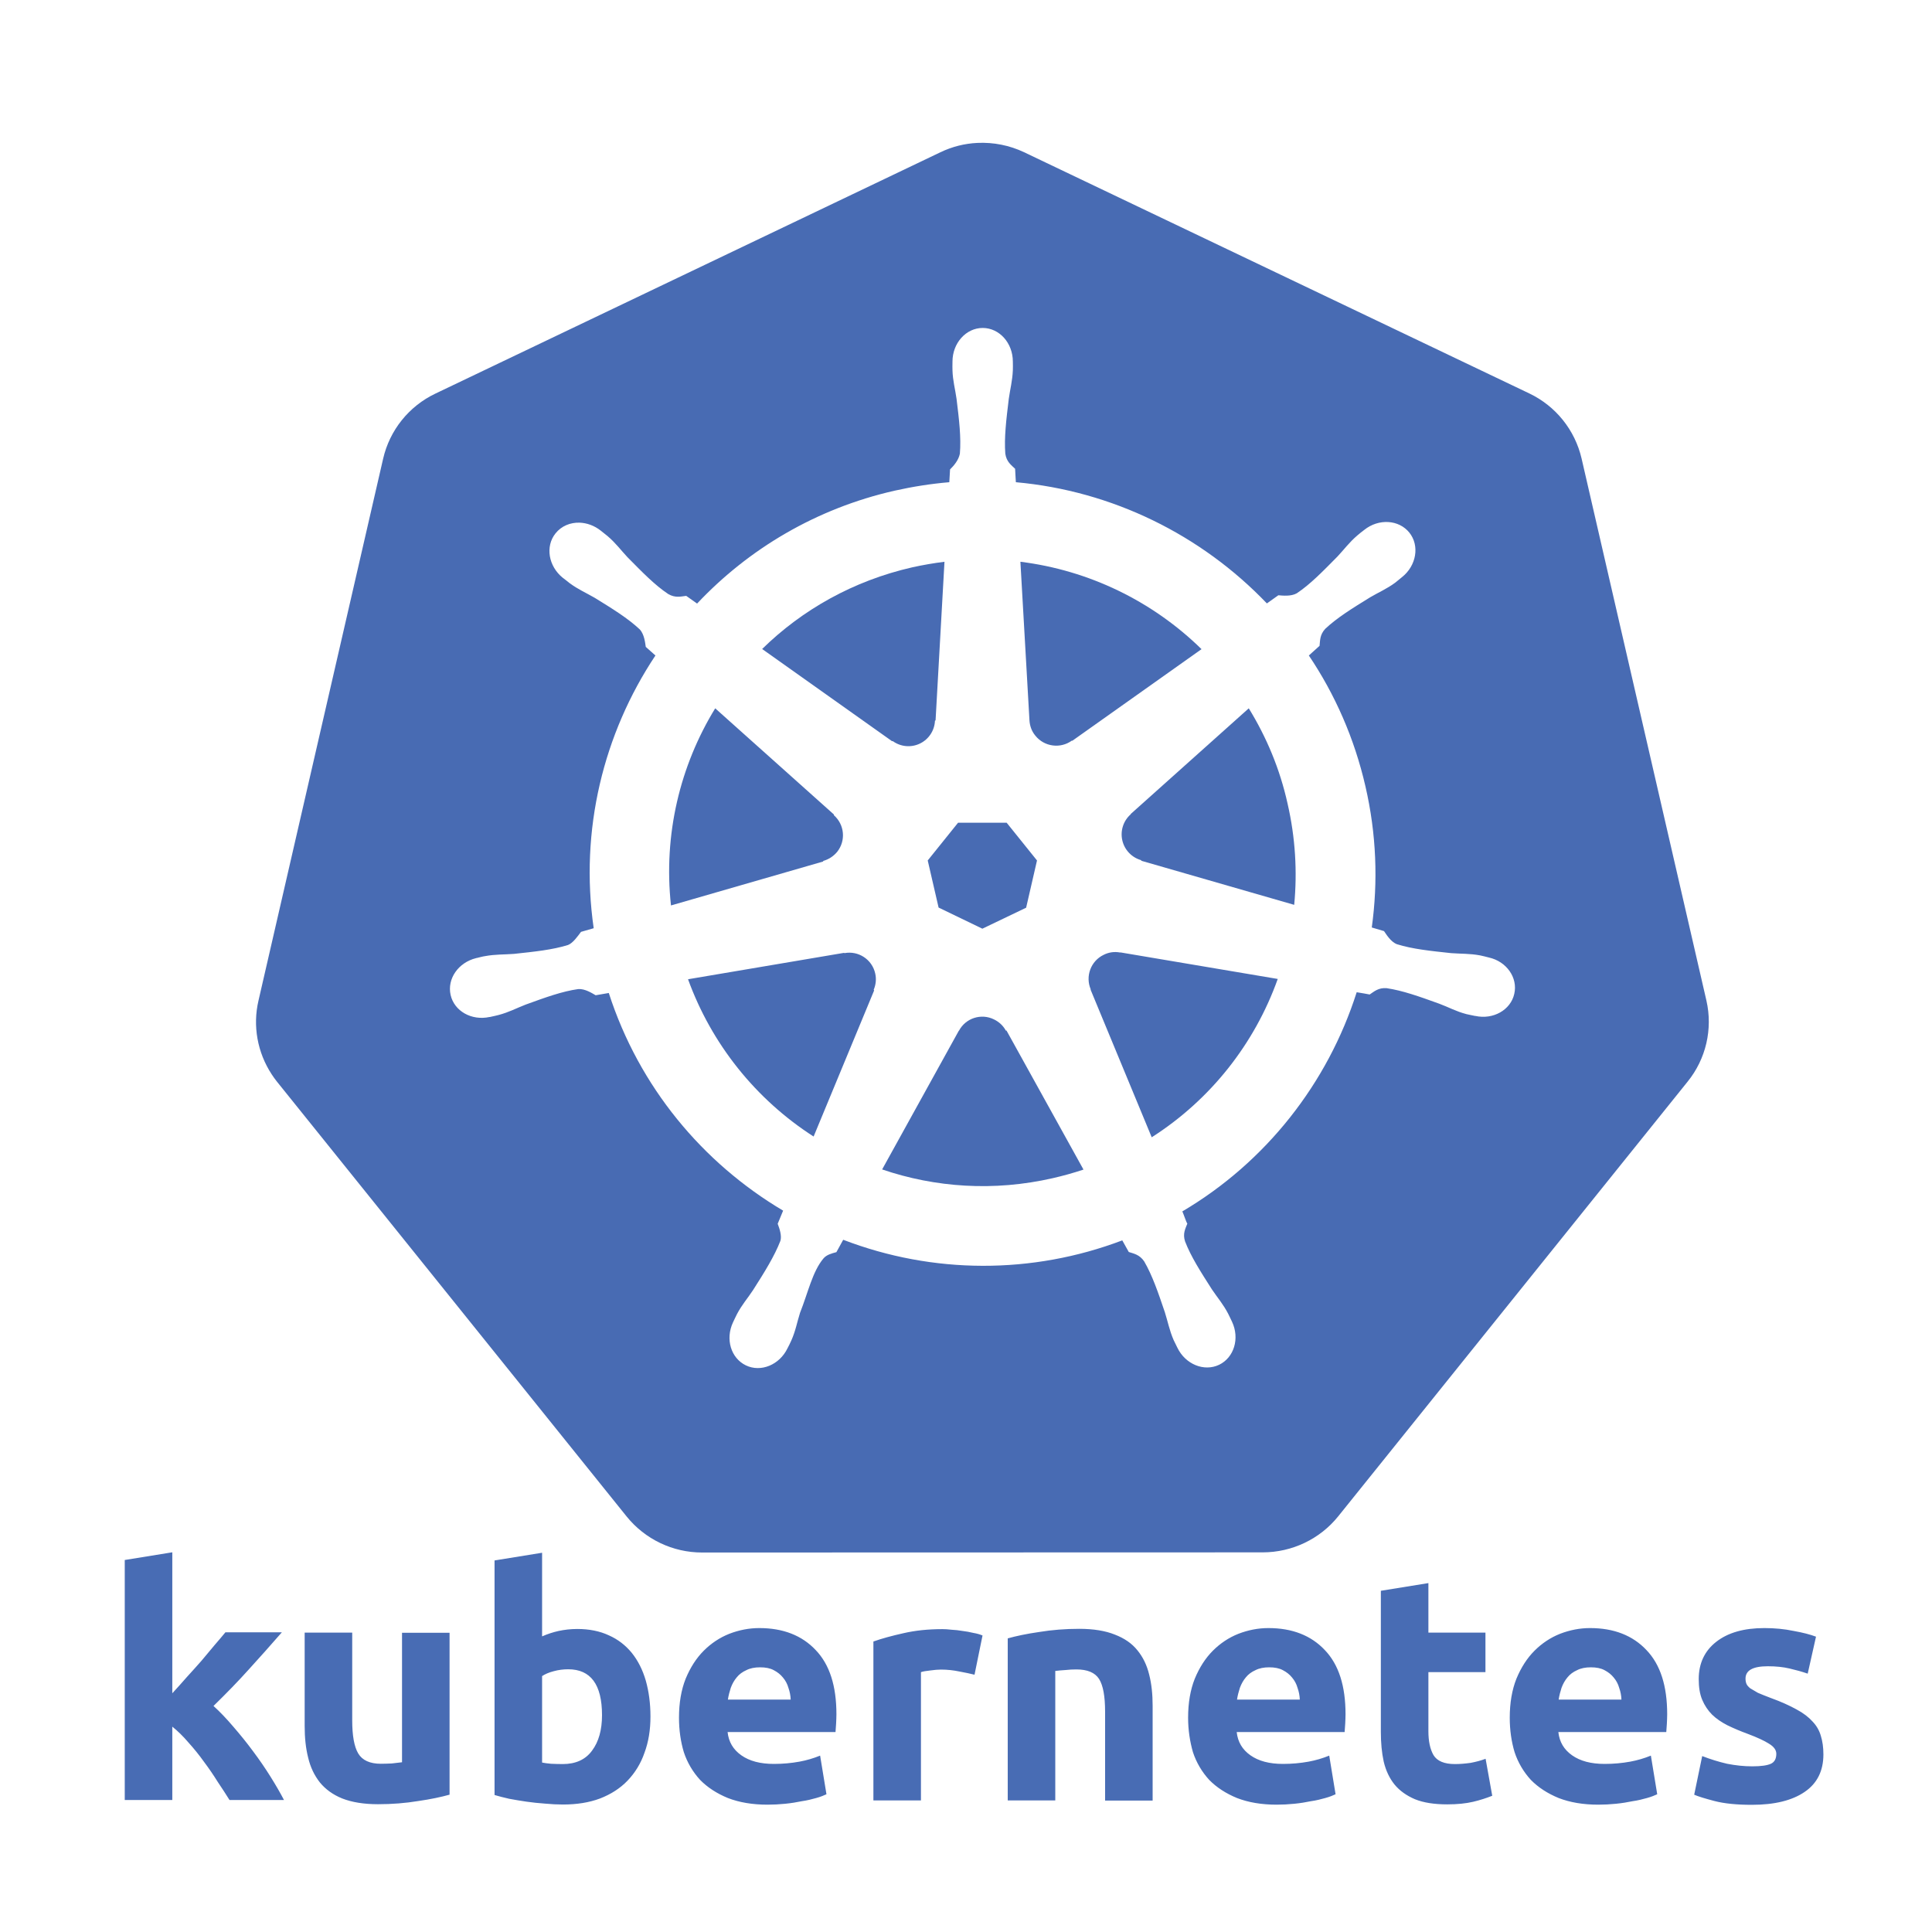
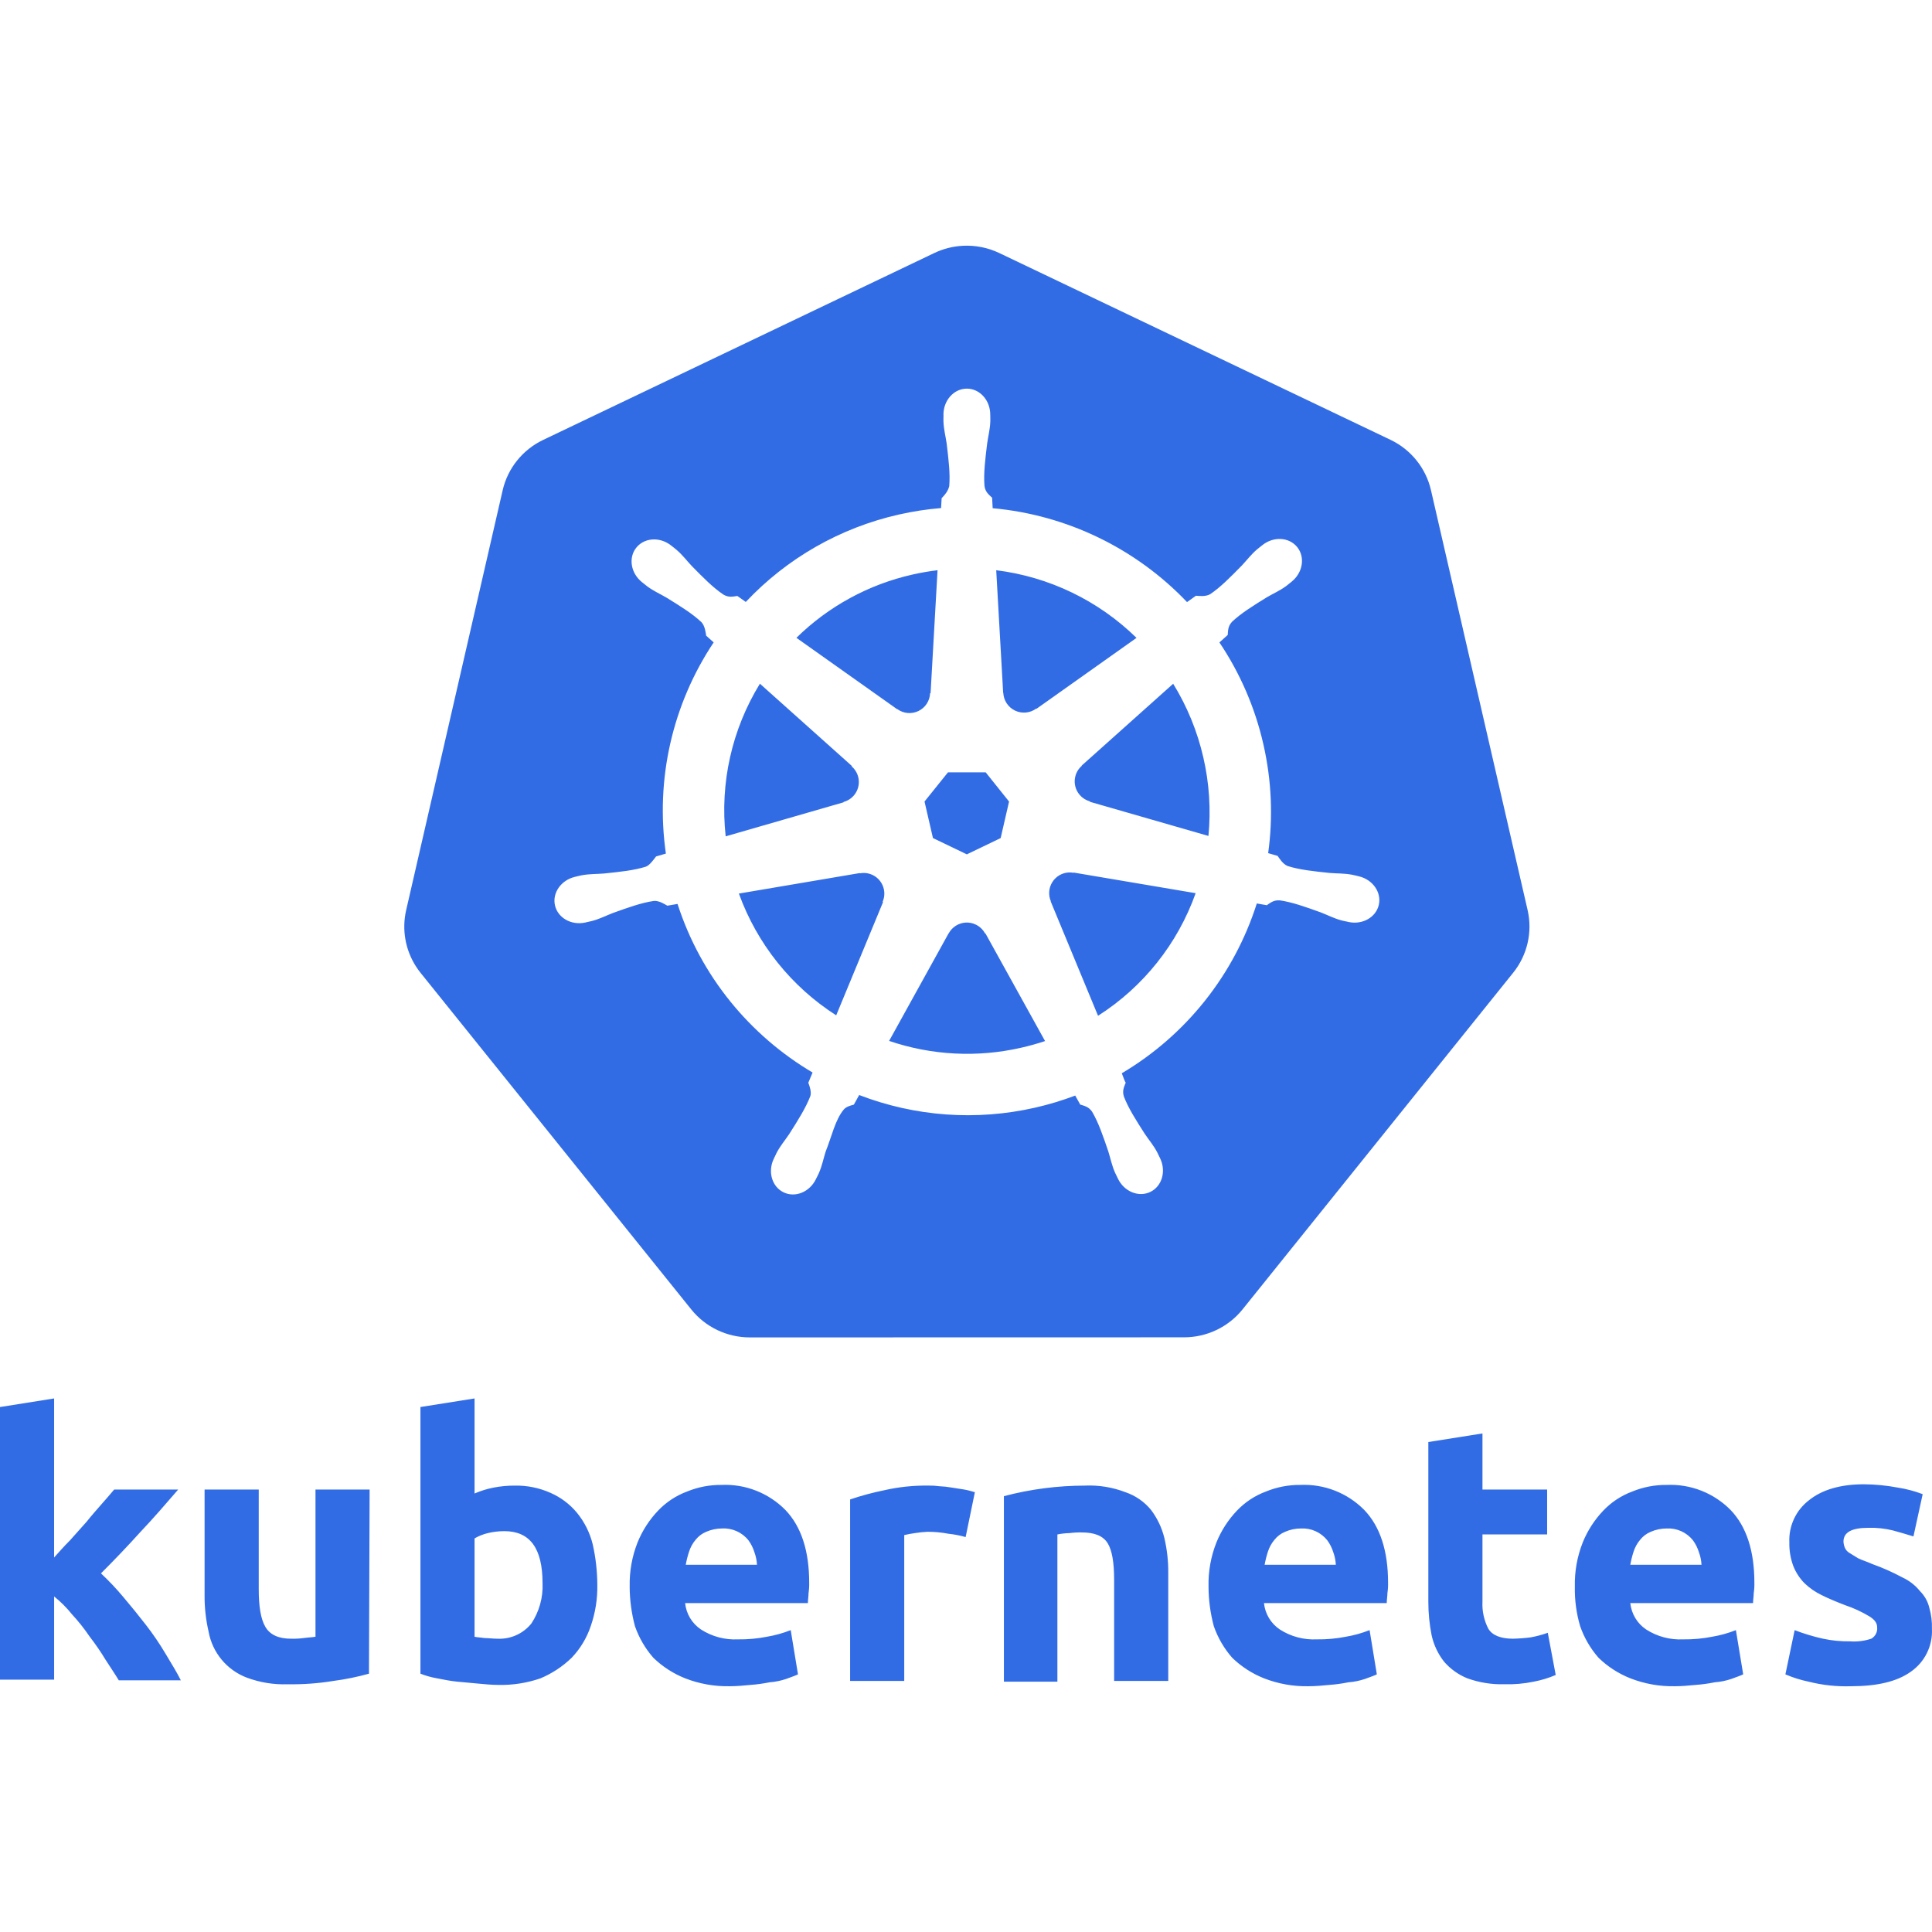
<svg xmlns="http://www.w3.org/2000/svg" viewBox="0 0 128 128">
-   <g fill="#486bb3">
-     <path d="M59.144 49.098a1.762 1.762 0 002.8-1.35l.04-.02.59-10.51c-.71.09-1.42.21-2.14.37-3.9.89-7.29 2.81-9.94 5.41l8.61 6.11.04-.01zM57.984 64.488a1.757 1.757 0 00-2.04-1.34l-.02-.02-10.34 1.75a20.84 20.84 0 008.32 10.42l4.01-9.68-.03-.04c.14-.33.19-.71.1-1.09zM54.544 57.038c.35-.1.67-.3.92-.6.59-.74.49-1.81-.22-2.43l.01-.04-7.87-7.04c-2.33 3.8-3.44 8.36-2.93 13.06l10.08-2.91.01-.04zM62.184 60.128l2.9 1.4 2.9-1.39.72-3.13-2.01-2.5h-3.22l-2.01 2.5zM68.204 47.718c.02.36.14.72.39 1.02.59.74 1.66.88 2.42.33l.03.01 8.56-6.07a20.815 20.815 0 00-12-5.79l.6 10.5zM74.214 63.108a1.68 1.68 0 00-1.09.15c-.86.41-1.23 1.43-.86 2.29l-.01.02 4.05 9.78c3.9-2.49 6.82-6.2 8.35-10.49l-10.43-1.76-.01.01zM66.644 68.288c-.17-.32-.44-.58-.79-.75a1.748 1.748 0 00-2.32.75h-.01l-5.08 9.19c3.52 1.2 7.4 1.47 11.3.58.7-.16 1.38-.35 2.04-.57l-5.1-9.21h-.04z" />
-     <path d="M113.054 66.288l-8.27-35.91a6.375 6.375 0 00-3.46-4.31l-33.47-15.98c-.97-.46-2.03-.67-3.1-.62-.85.04-1.68.25-2.45.62l-33.46 15.99a6.353 6.353 0 00-3.46 4.31l-8.26 35.91c-.39 1.67-.07 3.43.87 4.87.11.17.23.34.36.5l23.16 28.8a6.418 6.418 0 005 2.39l37.14-.01c1.95 0 3.79-.88 5-2.38l23.15-28.8a6.306 6.306 0 001.25-5.38zm-12.73-.44c-.24 1.07-1.4 1.72-2.58 1.46h-.03c-.01 0-.03-.01-.04-.01-.17-.04-.37-.07-.52-.11-.69-.18-1.18-.46-1.8-.69-1.33-.48-2.42-.87-3.49-1.03-.54-.04-.82.22-1.12.42-.15-.03-.6-.11-.86-.15-1.92 6.03-6.01 11.25-11.55 14.52.1.23.26.72.33.81-.13.34-.32.66-.15 1.18.39 1.01 1.02 1.99 1.78 3.18.37.55.74.97 1.07 1.6.08.15.18.38.26.54.52 1.1.14 2.37-.85 2.85-1 .48-2.24-.03-2.77-1.13-.08-.16-.18-.37-.25-.51-.28-.65-.38-1.21-.58-1.84-.45-1.33-.83-2.44-1.37-3.37-.31-.45-.68-.51-1.02-.62-.06-.11-.3-.54-.43-.77a25.92 25.92 0 01-18.49-.04l-.45.82c-.34.09-.66.18-.86.42-.73.87-1.02 2.27-1.55 3.6-.2.63-.29 1.19-.58 1.84-.06.15-.17.35-.25.51-.53 1.1-1.77 1.61-2.76 1.13-.99-.48-1.37-1.74-.85-2.85.08-.16.18-.39.26-.54.33-.63.71-1.05 1.07-1.6.76-1.19 1.42-2.25 1.81-3.26.1-.33-.05-.79-.18-1.13l.36-.87c-5.33-3.16-9.54-8.19-11.55-14.42l-.87.15c-.23-.13-.7-.44-1.15-.41-1.07.15-2.17.55-3.49 1.03-.62.24-1.11.51-1.8.69-.14.04-.35.08-.52.12-.01 0-.03.01-.04.01h-.03c-1.19.26-2.34-.39-2.58-1.46-.24-1.07.51-2.15 1.69-2.44.01 0 .02-.01.03-.01h.02c.17-.04.38-.1.53-.12.7-.13 1.26-.1 1.92-.15 1.4-.15 2.56-.27 3.59-.59.33-.13.64-.58.86-.87l.84-.24c-.94-6.51.65-12.9 4.09-18.07l-.64-.57c-.04-.25-.09-.83-.4-1.16-.79-.74-1.78-1.35-2.98-2.09-.57-.33-1.09-.55-1.66-.97-.12-.09-.28-.23-.42-.33-.01-.01-.02-.01-.03-.02-.96-.77-1.18-2.09-.49-2.95.39-.49.98-.73 1.6-.71.48.02.97.19 1.4.53.14.11.32.25.45.36.54.46.87.92 1.32 1.4.99 1 1.8 1.84 2.7 2.44.47.27.83.16 1.19.12.12.08.5.36.72.51 3.41-3.62 7.89-6.3 13.09-7.48 1.21-.27 2.42-.46 3.62-.56l.05-.85c.27-.26.57-.63.65-1.04.09-1.08-.05-2.24-.22-3.63-.09-.65-.25-1.2-.27-1.9-.01-.15 0-.35 0-.51v-.06c0-1.23.9-2.23 2-2.23 1.11 0 2 1 2 2.23 0 .17.01.41 0 .57-.03.71-.18 1.25-.27 1.9-.17 1.4-.31 2.56-.23 3.63.08.54.39.75.65 1 .01.15.03.63.05.89 6.37.57 12.28 3.48 16.63 8.03l.76-.54c.26.02.83.09 1.22-.13.9-.6 1.71-1.44 2.7-2.44.45-.48.78-.94 1.32-1.4.12-.11.31-.25.45-.36.96-.77 2.3-.68 2.99.18s.47 2.19-.49 2.95c-.14.11-.31.26-.44.36-.57.42-1.1.64-1.66.97-1.2.74-2.19 1.35-2.98 2.09-.37.4-.34.77-.38 1.13l-.71.64c1.73 2.57 3.02 5.49 3.75 8.67.73 3.16.84 6.32.42 9.35l.81.24c.15.21.44.71.86.87 1.03.32 2.19.44 3.59.59.66.05 1.22.02 1.92.15.17.03.41.1.58.14 1.17.26 1.93 1.34 1.68 2.41z" />
-     <path d="M82.734 46.928l-7.82 7v.02a1.774 1.774 0 00.69 3.04l.01.04 10.13 2.92c.21-2.19.08-4.45-.44-6.71-.51-2.3-1.4-4.41-2.57-6.31z" />
-   </g>
-   <g fill="#486cb4">
-     <path d="M11.425 112.174c.31-.34.63-.69.95-1.06.34-.37.66-.73.97-1.08.31-.37.6-.71.87-1.04.28-.32.52-.61.72-.85h3.74c-.75.86-1.48 1.68-2.2 2.47-.7.78-1.48 1.58-2.33 2.41.42.38.86.84 1.31 1.37.45.52.89 1.06 1.31 1.63.42.56.81 1.13 1.16 1.69.35.56.65 1.08.89 1.54h-3.61c-.23-.37-.49-.77-.78-1.2-.28-.45-.58-.89-.91-1.33-.32-.45-.67-.88-1.04-1.29-.35-.41-.7-.75-1.06-1.04v4.86h-3.15v-15.9l3.15-.51v9.33M29.775 118.904c-.54.15-1.23.3-2.07.42-.85.14-1.73.21-2.66.21-.94 0-1.73-.13-2.37-.38-.62-.25-1.11-.61-1.48-1.06-.37-.47-.63-1.01-.78-1.65-.16-.63-.23-1.33-.23-2.09v-6.19h3.15v5.81c0 1.01.13 1.75.4 2.2.27.45.77.68 1.5.68.23 0 .47-.01.72-.02.25-.03.48-.06.68-.08v-8.58h3.15v10.73M39.885 113.634c0-2.03-.75-3.04-2.24-3.04-.32 0-.65.04-.97.13-.31.08-.56.19-.76.32v5.73c.16.03.35.06.59.08.24.01.5.02.78.02.86 0 1.51-.3 1.94-.89.44-.59.66-1.37.66-2.35m3.21.09c0 .89-.13 1.69-.4 2.41a4.98 4.98 0 01-1.12 1.84c-.49.51-1.1.9-1.82 1.18-.72.27-1.54.4-2.45.4-.38 0-.78-.02-1.2-.06-.41-.03-.82-.07-1.23-.13-.39-.06-.78-.12-1.14-.19-.37-.08-.69-.17-.97-.25v-15.54l3.15-.51v5.54a5.9 5.9 0 011.1-.36c.38-.08.79-.13 1.23-.13.79 0 1.49.14 2.09.42.61.27 1.11.66 1.52 1.16.41.51.72 1.12.93 1.84.2.71.31 1.5.31 2.38M44.985 113.804c0-.99.15-1.85.44-2.58.31-.75.71-1.37 1.2-1.86s1.06-.87 1.69-1.12c.65-.25 1.31-.38 1.99-.38 1.58 0 2.83.49 3.74 1.46.92.96 1.37 2.37 1.37 4.25 0 .18-.01.39-.02.61-.01.21-.03.4-.04.57h-7.15c.07.65.37 1.16.91 1.54.54.38 1.25.57 2.16.57.58 0 1.14-.05 1.69-.15a6.93 6.93 0 001.37-.4l.42 2.56c-.17.08-.39.17-.68.25-.28.08-.6.16-.95.21-.34.07-.7.13-1.1.17-.39.04-.79.06-1.18.06-1 0-1.87-.15-2.62-.44-.73-.3-1.35-.7-1.84-1.2a5.06 5.06 0 01-1.08-1.84c-.21-.7-.32-1.46-.32-2.28m7.4-1.2a2.57 2.57 0 00-.15-.78c-.07-.25-.19-.48-.36-.68-.16-.2-.36-.36-.61-.49-.24-.13-.54-.19-.91-.19-.35 0-.66.06-.91.19-.25.11-.47.27-.63.47-.17.2-.3.43-.4.7-.08.25-.15.51-.19.78h4.16M64.565 110.954c-.28-.07-.61-.14-.99-.21a5.95 5.95 0 00-1.23-.13c-.2 0-.44.02-.72.06-.27.03-.47.06-.61.11v8.5h-3.15v-10.53c.56-.2 1.23-.38 1.99-.55.78-.18 1.63-.27 2.58-.27.17 0 .37.01.61.04.24.01.48.04.72.08.24.03.48.07.72.13.24.04.44.1.61.17l-.53 2.6M66.775 108.544c.54-.15 1.23-.3 2.07-.42.85-.14 1.73-.21 2.66-.21.94 0 1.73.13 2.35.38.63.24 1.13.58 1.5 1.04.37.45.63.99.78 1.61.16.62.23 1.31.23 2.07v6.28h-3.15v-5.9c0-1.01-.13-1.73-.4-2.16-.27-.42-.77-.63-1.5-.63-.23 0-.47.01-.72.04-.25.01-.48.04-.68.06v8.58h-3.15v-10.74M78.715 113.804c0-.99.15-1.85.44-2.58.31-.75.71-1.37 1.2-1.86s1.06-.87 1.69-1.12c.65-.25 1.31-.38 1.99-.38 1.58 0 2.83.49 3.74 1.46.92.96 1.37 2.37 1.37 4.25 0 .18-.01.39-.02.61-.01.21-.03.4-.04.57h-7.15c.07.65.37 1.16.91 1.54.54.38 1.25.57 2.16.57.58 0 1.14-.05 1.69-.15a6.93 6.93 0 001.37-.4l.42 2.56c-.17.08-.39.17-.68.25-.28.08-.6.16-.95.21-.34.07-.7.13-1.1.17-.39.04-.79.06-1.18.06-1 0-1.87-.15-2.62-.44-.73-.3-1.35-.7-1.84-1.2a5.06 5.06 0 01-1.08-1.84c-.2-.7-.32-1.46-.32-2.28m7.4-1.2a2.57 2.57 0 00-.15-.78c-.07-.25-.19-.48-.36-.68-.16-.2-.36-.36-.61-.49-.24-.13-.54-.19-.91-.19-.35 0-.66.06-.91.19-.25.11-.47.27-.63.47-.17.2-.3.43-.4.7-.08.25-.15.51-.19.78h4.16M91.485 105.394l3.15-.51v3.28h3.78v2.62h-3.78v3.91c0 .66.11 1.19.34 1.59.24.39.71.59 1.42.59.34 0 .68-.03 1.04-.08.37-.07.7-.16.99-.27l.44 2.45c-.38.15-.8.29-1.27.4-.47.11-1.04.17-1.71.17-.86 0-1.57-.11-2.14-.34-.56-.24-1.01-.56-1.35-.97-.34-.42-.58-.93-.72-1.52-.13-.59-.19-1.25-.19-1.97v-9.35M100.025 113.804c0-.99.15-1.85.44-2.58.31-.75.71-1.37 1.2-1.86s1.06-.87 1.69-1.12c.65-.25 1.31-.38 1.99-.38 1.58 0 2.83.49 3.74 1.46.92.96 1.37 2.37 1.37 4.25 0 .18-.01.39-.02.61-.01.21-.03.4-.04.57h-7.15c.07.65.37 1.16.91 1.54.54.38 1.25.57 2.16.57.58 0 1.14-.05 1.69-.15a6.93 6.93 0 001.37-.4l.42 2.56c-.17.08-.39.17-.68.25-.28.08-.6.16-.95.21-.34.07-.7.13-1.1.17-.39.04-.79.06-1.18.06-1 0-1.87-.15-2.62-.44-.73-.3-1.35-.7-1.84-1.2a5.06 5.06 0 01-1.08-1.84c-.21-.7-.32-1.46-.32-2.28m7.4-1.2a2.57 2.57 0 00-.15-.78c-.07-.25-.19-.48-.36-.68-.16-.2-.36-.36-.61-.49-.24-.13-.54-.19-.91-.19-.35 0-.66.06-.91.19-.25.11-.47.27-.63.47-.17.2-.3.43-.4.7-.08.25-.15.51-.19.78h4.16M116.095 117.024c.58 0 .99-.06 1.23-.17.24-.11.36-.33.36-.66 0-.25-.16-.47-.47-.66-.31-.2-.78-.42-1.42-.66-.49-.18-.94-.37-1.35-.57-.39-.2-.73-.43-1.01-.7-.28-.28-.5-.61-.66-.99-.16-.38-.23-.84-.23-1.37 0-1.04.39-1.87 1.16-2.47.78-.61 1.84-.91 3.19-.91.68 0 1.32.06 1.94.19.62.11 1.11.24 1.48.38l-.55 2.45c-.37-.13-.77-.24-1.2-.34-.42-.1-.9-.15-1.44-.15-.99 0-1.48.27-1.48.82 0 .13.02.24.06.34.04.1.13.2.25.3.13.08.3.18.51.3.23.1.51.21.85.34.69.25 1.26.51 1.71.76.45.24.8.51 1.06.8.27.28.45.6.55.95.11.35.17.76.17 1.23 0 1.1-.42 1.93-1.25 2.49-.82.56-1.98.85-3.49.85-.99 0-1.81-.08-2.47-.25-.65-.17-1.1-.31-1.35-.42l.53-2.56c.54.21 1.09.38 1.65.51.56.11 1.12.17 1.67.17" />
-   </g>
+   <path fill="#326ce5" d="M63.8 16.283a4.956 4.915 0 0 0-1.9.48L35.984 29.146a4.956 4.915 0 0 0-2.681 3.334L26.91 60.295a4.956 4.915 0 0 0 .672 3.77 4.956 4.915 0 0 0 .283.39L45.803 86.76a4.956 4.915 0 0 0 3.875 1.847l28.765-.006a4.956 4.915 0 0 0 3.875-1.845l17.932-22.307a4.956 4.915 0 0 0 .957-4.16l-6.402-27.815a4.956 4.915 0 0 0-2.682-3.336l-25.92-12.375a4.956 4.915 0 0 0-2.402-.48zm.257 9.465c.856 0 1.55.773 1.55 1.724.001.135.009.315.004.44-.02.549-.139.969-.21 1.474-.131 1.083-.244 1.98-.176 2.815.06.417.304.582.505.775.005.113.024.487.037.694a20.329 20.329 0 0 1 12.877 6.22l.59-.42c.2.012.64.072.942-.103.694-.467 1.327-1.116 2.092-1.893.35-.371.607-.725 1.023-1.084.095-.081.24-.191.346-.275.744-.594 1.778-.531 2.312.139.534.67.363 1.693-.38 2.287-.106.084-.243.2-.342.275-.443.326-.85.493-1.29.752-.927.573-1.696 1.048-2.306 1.62-.288.309-.266.6-.291.88-.086.079-.39.348-.551.494a20.079 20.079 0 0 1 2.906 6.719c.562 2.447.65 4.892.324 7.242l.627.182c.113.16.345.547.67.674.798.25 1.697.343 2.782.457.509.042.948.017 1.488.119.129.024.318.075.451.105.914.22 1.501 1.06 1.313 1.889-.19.828-1.083 1.333-2.002 1.135l-.024-.004-.031-.01c-.128-.028-.288-.056-.4-.086-.531-.142-.916-.354-1.393-.537-1.026-.368-1.875-.675-2.703-.795-.42-.033-.636.167-.87.32a23.627 23.627 0 0 0-.661-.115 20.189 20.189 0 0 1-8.944 11.25c.074.179.2.558.258.625-.098.262-.245.514-.12.916.302.78.79 1.544 1.378 2.463.284.425.575.75.832 1.236.061.117.142.293.201.416.399.853.106 1.837-.66 2.205-.772.372-1.732-.02-2.145-.88-.059-.12-.141-.28-.191-.395-.22-.503-.297-.935-.451-1.422-.352-1.032-.642-1.887-1.065-2.61-.236-.35-.525-.393-.79-.48-.05-.084-.234-.422-.333-.597a20.138 20.138 0 0 1-2.662.802 20.037 20.037 0 0 1-11.652-.838l-.352.637c-.261.07-.513.14-.668.324-.565.674-.79 1.757-1.2 2.787-.156.487-.228.919-.448 1.422-.05.114-.135.274-.194.395v.004l-.004.004c-.413.855-1.37 1.246-2.14.875-.766-.37-1.059-1.352-.66-2.205.059-.123.138-.3.199-.416.257-.486.548-.816.832-1.24.587-.92 1.103-1.743 1.404-2.524.076-.26-.037-.614-.138-.877l.283-.676c-4.13-2.446-7.391-6.346-8.947-11.17l-.676.116c-.182-.102-.545-.342-.89-.315-.829.12-1.68.427-2.706.795-.477.183-.862.39-1.393.533-.112.03-.272.062-.4.09-.01.003-.02.008-.031.01l-.022.004c-.92.198-1.812-.307-2.002-1.135-.189-.828.399-1.668 1.313-1.89l.021-.005c.005 0 .01-.002.014-.003.13-.03.295-.074.414-.096.54-.102.98-.077 1.488-.12 1.085-.113 1.983-.205 2.782-.456.253-.104.494-.453.666-.674l.65-.19a20.069 20.069 0 0 1 3.166-13.992l-.498-.445c-.032-.194-.074-.64-.312-.895-.61-.572-1.38-1.048-2.307-1.62-.44-.26-.843-.426-1.285-.753-.094-.07-.22-.175-.323-.257l-.023-.018c-.744-.593-.915-1.617-.38-2.287.3-.377.759-.563 1.235-.547.371.013.755.149 1.08.408.106.084.252.194.346.276.417.358.671.712 1.022 1.084.765.777 1.396 1.42 2.09 1.888.364.213.645.127.922.09.089.066.389.28.56.397a19.954 19.954 0 0 1 10.137-5.79 20.173 20.173 0 0 1 2.802-.431l.038-.656c.206-.2.438-.49.504-.803.067-.834-.042-1.73-.172-2.813-.072-.505-.193-.927-.213-1.476-.004-.113.003-.267.004-.397 0-.014-.004-.028-.004-.043 0-.952.694-1.724 1.55-1.724zm-1.942 12.03a16.355 16.355 0 0 0-1.654.286 15.984 15.984 0 0 0-7.697 4.193l6.673 4.73.012-.007a1.367 1.367 0 0 0 2.172-1.047l.033-.015zm3.887 0 .46 8.126.009.004a1.37 1.37 0 0 0 2.174 1.043l.023.01 6.629-4.7a16.118 16.118 0 0 0-9.295-4.482zm-15.656 7.519a15.979 15.979 0 0 0-2.268 10.113l7.809-2.254.006-.027a1.37 1.37 0 0 0 .71-.467 1.366 1.366 0 0 0-.173-1.883l.007-.033zm27.379.004-6.06 5.42.005.019a1.352 1.352 0 0 0-.434.725 1.369 1.369 0 0 0 .97 1.625l.009.033 7.847 2.26a16.141 16.141 0 0 0-.338-5.2 16.175 16.175 0 0 0-1.998-4.882zm-14.918 5.867-1.555 1.935.558 2.42 2.246 1.08 2.24-1.078.557-2.42-1.55-1.937zm8.001 6.634a1.369 1.369 0 0 0-1.186 1.91l-.01.012 3.136 7.575a15.996 15.996 0 0 0 6.467-8.123l-8.078-1.366-.014.016a1.356 1.356 0 0 0-.315-.024zm-13.566.034a1.382 1.382 0 0 0-.268.023l-.013-.016-8.008 1.358a16.066 16.066 0 0 0 6.447 8.068l3.102-7.498-.024-.03c.111-.256.144-.547.077-.84a1.368 1.368 0 0 0-1.313-1.065zm6.766 3.285a1.372 1.372 0 0 0-1.158.722h-.006l-3.938 7.12a16.041 16.041 0 0 0 8.754.45 16.371 16.371 0 0 0 1.578-.44l-3.95-7.133h-.028a1.36 1.36 0 0 0-.614-.584 1.348 1.348 0 0 0-.638-.135zM3.586 92.65 0 93.22v18.06h3.586v-5.51a7.514 7.514 0 0 1 1.18 1.18 12.574 12.574 0 0 1 1.181 1.489 15.923 15.923 0 0 1 1.05 1.53c.305.48.611.92.874 1.357h4.111c-.262-.525-.614-1.094-1.007-1.75a18.675 18.675 0 0 0-1.31-1.926 55.098 55.098 0 0 0-1.487-1.834 17.662 17.662 0 0 0-1.488-1.576 72.503 72.503 0 0 0 2.623-2.754c.83-.874 1.662-1.837 2.493-2.8H7.564c-.218.264-.523.612-.83.962-.306.35-.656.744-1.006 1.182-.363.409-.728.818-1.093 1.224-.377.378-.714.756-1.05 1.133zm27.855 0-3.586.569v17.666a5.527 5.527 0 0 0 1.094.307c.438.088.875.175 1.313.219.48.044.917.087 1.398.13.481.044.918.089 1.355.089a8.003 8.003 0 0 0 2.8-.438 6.725 6.725 0 0 0 2.054-1.355 5.628 5.628 0 0 0 1.268-2.098 7.918 7.918 0 0 0 .437-2.756 12.418 12.418 0 0 0-.305-2.668 5.274 5.274 0 0 0-1.05-2.098 4.736 4.736 0 0 0-1.748-1.312 5.54 5.54 0 0 0-2.362-.48 7.238 7.238 0 0 0-1.4.13 6.108 6.108 0 0 0-1.268.393zm66.776 2.319-3.586.569v10.58a11.334 11.334 0 0 0 .219 2.23 4.339 4.339 0 0 0 .83 1.75 4.047 4.047 0 0 0 1.53 1.093 6.682 6.682 0 0 0 2.448.395 8.407 8.407 0 0 0 1.969-.174 6.965 6.965 0 0 0 1.443-.44l-.525-2.796a7.11 7.11 0 0 1-1.137.304 10.72 10.72 0 0 1-1.18.088c-.787 0-1.356-.22-1.619-.656a3.516 3.516 0 0 1-.392-1.793v-4.46h4.285v-2.974h-4.285zm25.275 3.368c-1.53 0-2.756.349-3.63 1.048a3.327 3.327 0 0 0-1.313 2.8 4.237 4.237 0 0 0 .263 1.573 3.42 3.42 0 0 0 .743 1.137 4.372 4.372 0 0 0 1.138.787c.437.219.961.438 1.53.657a8.295 8.295 0 0 1 1.619.744c.35.218.525.436.525.742a.766.766 0 0 1-.394.744 3.593 3.593 0 0 1-1.399.174h-.002a8.047 8.047 0 0 1-1.79-.174 13.365 13.365 0 0 1-1.882-.568l-.613 2.93a7.982 7.982 0 0 0 1.531.482 10.109 10.109 0 0 0 2.799.305c1.75 0 3.06-.306 3.979-.962a3.26 3.26 0 0 0 1.4-2.843 4.538 4.538 0 0 0-.176-1.4 2.284 2.284 0 0 0-.611-1.092 3.265 3.265 0 0 0-1.182-.918 14.424 14.424 0 0 0-1.967-.875c-.393-.175-.7-.262-.962-.393a14.69 14.69 0 0 1-.569-.35.734.734 0 0 1-.306-.351 1.277 1.277 0 0 1-.088-.395c0-.612.525-.918 1.662-.918a6.118 6.118 0 0 1 1.619.176c.481.13.918.263 1.355.395l.612-2.8a8.085 8.085 0 0 0-1.66-.437 12.44 12.44 0 0 0-2.231-.218zm-75.695.043a5.844 5.844 0 0 0-2.276.437 5.097 5.097 0 0 0-1.923 1.268 6.692 6.692 0 0 0-1.356 2.1 7.463 7.463 0 0 0-.523 2.929h-.002a10.271 10.271 0 0 0 .351 2.625 6.312 6.312 0 0 0 1.223 2.098 6.439 6.439 0 0 0 2.1 1.355 7.69 7.69 0 0 0 2.972.525c.438 0 .918-.043 1.356-.087a9.871 9.871 0 0 0 1.27-.174 4.409 4.409 0 0 0 1.093-.221c.35-.13.612-.217.787-.305l-.482-2.93a7.845 7.845 0 0 1-1.575.438 9.267 9.267 0 0 1-1.923.174 4.16 4.16 0 0 1-2.45-.656 2.397 2.397 0 0 1-1.048-1.748h8.134c0-.22.043-.438.043-.656a4.002 4.002 0 0 0 .043-.7c0-2.098-.525-3.717-1.574-4.81a5.597 5.597 0 0 0-4.24-1.662zm38.35 0a5.844 5.844 0 0 0-2.274.437 5.097 5.097 0 0 0-1.924 1.268 6.692 6.692 0 0 0-1.355 2.1 7.462 7.462 0 0 0-.526 2.929 10.269 10.269 0 0 0 .35 2.625 6.312 6.312 0 0 0 1.224 2.098 6.438 6.438 0 0 0 2.1 1.355 7.69 7.69 0 0 0 2.973.525c.437 0 .918-.043 1.355-.087a9.873 9.873 0 0 0 1.27-.174 4.408 4.408 0 0 0 1.091-.221c.35-.13.613-.217.788-.305l-.48-2.93a7.844 7.844 0 0 1-1.575.438 9.267 9.267 0 0 1-1.924.174 4.16 4.16 0 0 1-2.45-.656 2.397 2.397 0 0 1-1.048-1.748h8.133c0-.22.045-.438.045-.656a4 4 0 0 0 .043-.7c0-2.098-.525-3.717-1.574-4.81a5.597 5.597 0 0 0-4.243-1.662zm24.269 0a5.844 5.844 0 0 0-2.274.437 5.097 5.097 0 0 0-1.923 1.268 6.692 6.692 0 0 0-1.356 2.1 7.462 7.462 0 0 0-.525 2.929 8.647 8.647 0 0 0 .351 2.625 6.312 6.312 0 0 0 1.223 2.098 6.438 6.438 0 0 0 2.1 1.355 7.69 7.69 0 0 0 2.972.525c.438 0 .918-.043 1.356-.087a9.871 9.871 0 0 0 1.27-.174 4.408 4.408 0 0 0 1.091-.221c.35-.13.614-.217.79-.305l-.483-2.93a7.844 7.844 0 0 1-1.574.438 9.267 9.267 0 0 1-1.924.174 4.16 4.16 0 0 1-2.45-.656 2.397 2.397 0 0 1-1.048-1.748h8.132c0-.22.045-.438.045-.656a4.001 4.001 0 0 0 .043-.7c0-2.098-.524-3.717-1.574-4.81a5.597 5.597 0 0 0-4.242-1.662zm-48.889.045a12.302 12.302 0 0 0-2.93.304 18.601 18.601 0 0 0-2.275.613v12.026h3.586v-9.664a6.869 6.869 0 0 1 .701-.131 7.71 7.71 0 0 1 .83-.088 7.237 7.237 0 0 1 1.4.13 6.57 6.57 0 0 1 1.137.22l.612-2.975c-.175-.043-.437-.13-.7-.174a33.245 33.245 0 0 1-.831-.13 5.975 5.975 0 0 0-.83-.09 4.256 4.256 0 0 0-.7-.042zm10.363 0a21.144 21.144 0 0 0-5.377.699h-.002v12.289h3.544v-9.752a4.332 4.332 0 0 1 .787-.088 5.576 5.576 0 0 1 .83-.045c.83 0 1.398.22 1.705.7.306.482.437 1.313.437 2.45v6.69H77.4v-7.13a9.755 9.755 0 0 0-.262-2.36 5.108 5.108 0 0 0-.874-1.836 3.746 3.746 0 0 0-1.705-1.182 6.67 6.67 0 0 0-2.668-.436zm-58.336.26v7.04a10.283 10.283 0 0 0 .264 2.364 4.017 4.017 0 0 0 2.537 3.06 7.046 7.046 0 0 0 2.71.438 16.903 16.903 0 0 0 3.019-.22 17.016 17.016 0 0 0 2.361-.481l.043-12.2h-3.586v9.752c-.262.044-.48.044-.787.088a5.576 5.576 0 0 1-.83.043c-.831 0-1.399-.262-1.705-.787-.306-.525-.438-1.355-.438-2.492v-6.604zm34.284 2.58a2.09 2.09 0 0 1 1.752.788 2.658 2.658 0 0 1 .392.787 2.827 2.827 0 0 1 .17.83h-4.719a6.394 6.394 0 0 1 .22-.872 2.294 2.294 0 0 1 .437-.788 1.74 1.74 0 0 1 .699-.525 2.642 2.642 0 0 1 1.049-.22zm38.351 0a2.09 2.09 0 0 1 1.75.788 2.659 2.659 0 0 1 .395.787 2.828 2.828 0 0 1 .168.83h-4.717a6.391 6.391 0 0 1 .219-.872 2.294 2.294 0 0 1 .437-.788 1.74 1.74 0 0 1 .7-.525 2.642 2.642 0 0 1 1.048-.22zm24.227 0a2.09 2.09 0 0 1 1.75.788 2.658 2.658 0 0 1 .392.787 2.827 2.827 0 0 1 .172.83h-4.718a6.392 6.392 0 0 1 .218-.872 2.294 2.294 0 0 1 .438-.788 1.74 1.74 0 0 1 .7-.525 2.642 2.642 0 0 1 1.048-.22zm-77.008.177c1.706 0 2.537 1.136 2.537 3.453a4.484 4.484 0 0 1-.742 2.668 2.708 2.708 0 0 1-2.23 1.006c-.307 0-.615-.043-.877-.043-.263-.044-.48-.044-.655-.088v-6.515a3.304 3.304 0 0 1 .875-.35 4.67 4.67 0 0 1 1.092-.13z" />
</svg>
